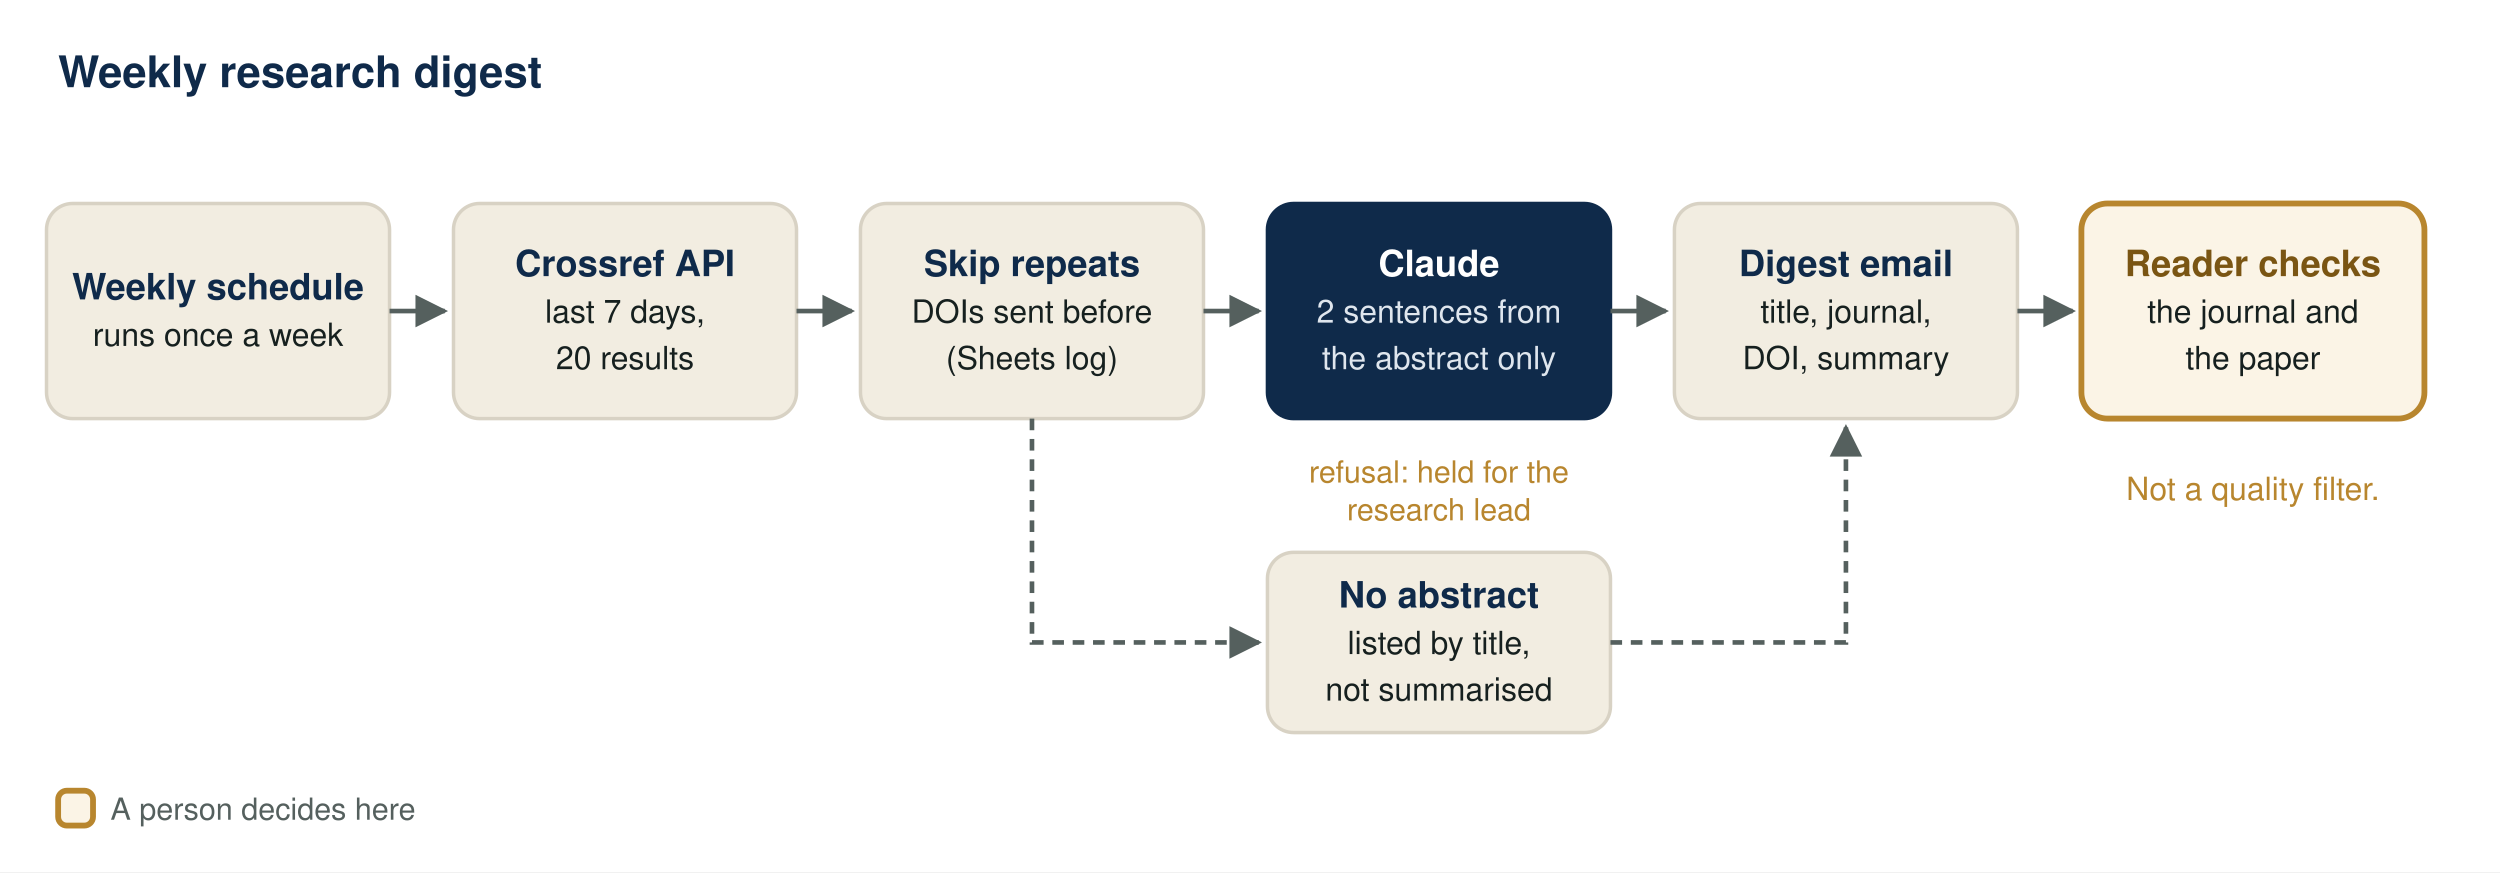
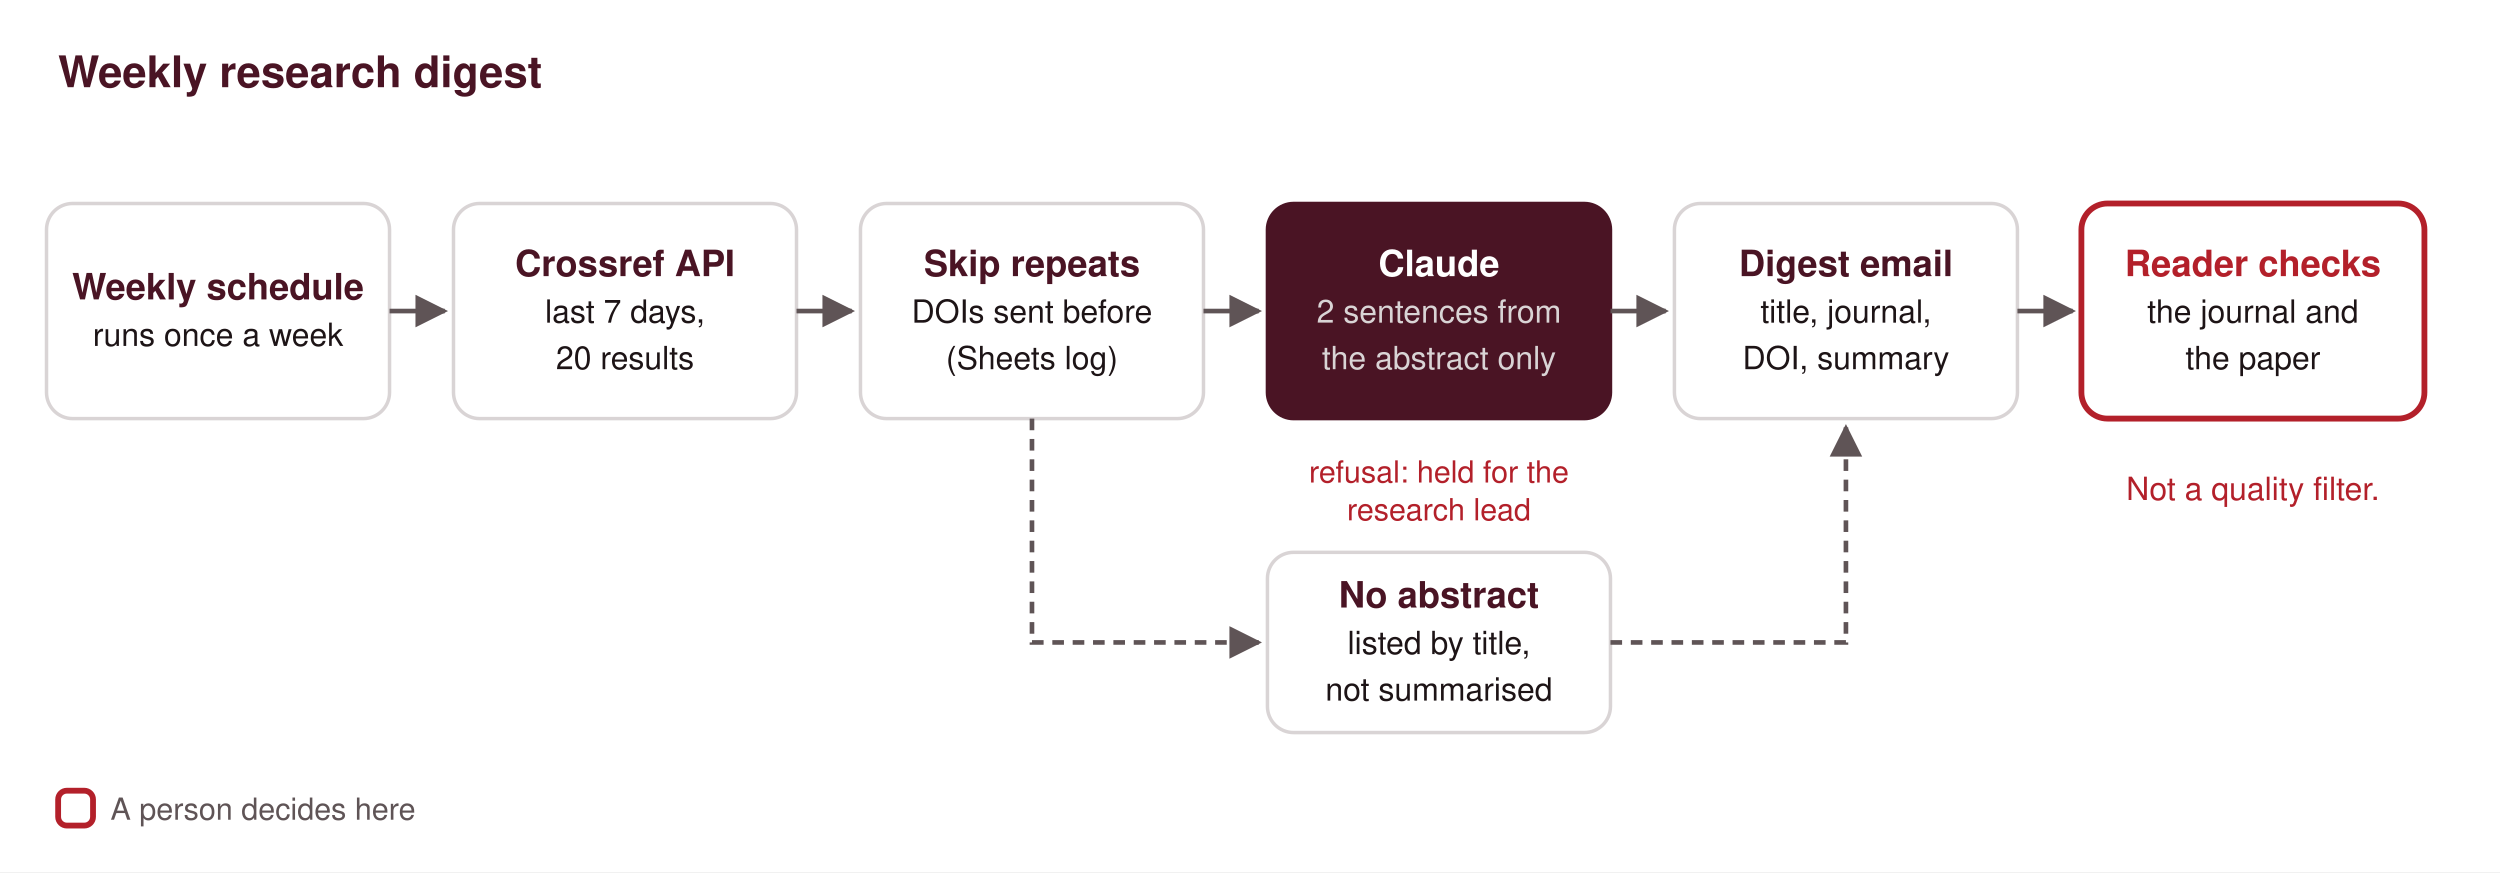
<svg xmlns="http://www.w3.org/2000/svg" viewBox="0 0 860 300" width="860" height="300" font-family="Segoe UI, Helvetica, Arial, sans-serif" role="img" aria-label="Weekly research digest">
  <defs>
    <marker id="a" viewBox="0 0 10 10" refX="9" refY="5" markerWidth="7" markerHeight="7" orient="auto-start-reverse">
-       <path d="M0,0 L10,5 L0,10 z" fill="#55605e" />
+       <path d="M0,0 L10,5 L0,10 z" fill="#5f5456" />
    </marker>
  </defs>
  <rect width="860" height="300" fill="#ffffff" />
-   <text x="20" y="30" font-size="15" font-weight="700" fill="#0f2a4a">Weekly research digest</text>
-   <rect x="16" y="70" width="118" height="74" rx="9" fill="#f2ede1" stroke="#d8d2c4" stroke-width="1.2" />
-   <text x="75.0" y="103.0" text-anchor="middle" font-size="12.5" font-weight="700" fill="#0f2a4a">Weekly schedule</text>
-   <text x="75.0" y="119.0" text-anchor="middle" font-size="11" fill="#16201f">runs once a week</text>
-   <rect x="156" y="70" width="118" height="74" rx="9" fill="#f2ede1" stroke="#d8d2c4" stroke-width="1.2" />
-   <text x="215.0" y="95.0" text-anchor="middle" font-size="12.5" font-weight="700" fill="#0f2a4a">Crossref API</text>
-   <text x="215.0" y="111.0" text-anchor="middle" font-size="11" fill="#16201f">last 7 days,</text>
-   <text x="215.0" y="127.0" text-anchor="middle" font-size="11" fill="#16201f">20 results</text>
-   <rect x="296" y="70" width="118" height="74" rx="9" fill="#f2ede1" stroke="#d8d2c4" stroke-width="1.2" />
-   <text x="355.0" y="95.0" text-anchor="middle" font-size="12.5" font-weight="700" fill="#0f2a4a">Skip repeats</text>
-   <text x="355.0" y="111.0" text-anchor="middle" font-size="11" fill="#16201f">DOIs sent before</text>
-   <text x="355.0" y="127.0" text-anchor="middle" font-size="11" fill="#16201f">(Sheets log)</text>
-   <rect x="436" y="70" width="118" height="74" rx="9" fill="#0f2a4a" stroke="#0f2a4a" stroke-width="1.2" />
+   <text x="20" y="30" font-size="15" font-weight="700" fill="#4a1424">Weekly research digest</text>
+   <rect x="16" y="70" width="118" height="74" rx="9" fill="#ffffff" stroke="#d9d4d5" stroke-width="1.2" />
+   <text x="75.0" y="103.0" text-anchor="middle" font-size="12.5" font-weight="700" fill="#4a1424">Weekly schedule</text>
+   <text x="75.0" y="119.0" text-anchor="middle" font-size="11" fill="#1d1416">runs once a week</text>
+   <rect x="156" y="70" width="118" height="74" rx="9" fill="#ffffff" stroke="#d9d4d5" stroke-width="1.2" />
+   <text x="215.0" y="95.0" text-anchor="middle" font-size="12.5" font-weight="700" fill="#4a1424">Crossref API</text>
+   <text x="215.0" y="111.0" text-anchor="middle" font-size="11" fill="#1d1416">last 7 days,</text>
+   <text x="215.0" y="127.0" text-anchor="middle" font-size="11" fill="#1d1416">20 results</text>
+   <rect x="296" y="70" width="118" height="74" rx="9" fill="#ffffff" stroke="#d9d4d5" stroke-width="1.2" />
+   <text x="355.0" y="95.0" text-anchor="middle" font-size="12.5" font-weight="700" fill="#4a1424">Skip repeats</text>
+   <text x="355.0" y="111.0" text-anchor="middle" font-size="11" fill="#1d1416">DOIs sent before</text>
+   <text x="355.0" y="127.0" text-anchor="middle" font-size="11" fill="#1d1416">(Sheets log)</text>
+   <rect x="436" y="70" width="118" height="74" rx="9" fill="#4a1424" stroke="#4a1424" stroke-width="1.2" />
  <text x="495.0" y="95.0" text-anchor="middle" font-size="12.5" font-weight="700" fill="#ffffff">Claude</text>
-   <text x="495.0" y="111.0" text-anchor="middle" font-size="11" fill="#dfe6ee">2 sentences from</text>
-   <text x="495.0" y="127.0" text-anchor="middle" font-size="11" fill="#dfe6ee">the abstract only</text>
-   <rect x="576" y="70" width="118" height="74" rx="9" fill="#f2ede1" stroke="#d8d2c4" stroke-width="1.2" />
-   <text x="635.0" y="95.0" text-anchor="middle" font-size="12.5" font-weight="700" fill="#0f2a4a">Digest email</text>
-   <text x="635.0" y="111.0" text-anchor="middle" font-size="11" fill="#16201f">title, journal,</text>
-   <text x="635.0" y="127.0" text-anchor="middle" font-size="11" fill="#16201f">DOI, summary</text>
-   <rect x="716" y="70" width="118" height="74" rx="9" fill="#fbf4e6" stroke="#b8862e" stroke-width="2" />
-   <text x="775.0" y="95.0" text-anchor="middle" font-size="12.5" font-weight="700" fill="#7a5513">Reader checks</text>
-   <text x="775.0" y="111.0" text-anchor="middle" font-size="11" fill="#16201f">the journal and</text>
-   <text x="775.0" y="127.0" text-anchor="middle" font-size="11" fill="#16201f">the paper</text>
-   <line x1="134" y1="107.0" x2="153" y2="107.0" stroke="#55605e" stroke-width="1.6" marker-end="url(#a)" />
-   <line x1="274" y1="107.0" x2="293" y2="107.0" stroke="#55605e" stroke-width="1.6" marker-end="url(#a)" />
-   <line x1="414" y1="107.0" x2="433" y2="107.0" stroke="#55605e" stroke-width="1.6" marker-end="url(#a)" />
-   <line x1="554" y1="107.0" x2="573" y2="107.0" stroke="#55605e" stroke-width="1.6" marker-end="url(#a)" />
-   <line x1="694" y1="107.0" x2="713" y2="107.0" stroke="#55605e" stroke-width="1.6" marker-end="url(#a)" />
-   <rect x="436" y="190" width="118" height="62" rx="9" fill="#f2ede1" stroke="#d8d2c4" stroke-width="1.2" />
-   <text x="495.0" y="209.0" text-anchor="middle" font-size="12.5" font-weight="700" fill="#0f2a4a">No abstract</text>
-   <text x="495.0" y="225.0" text-anchor="middle" font-size="11" fill="#16201f">listed by title,</text>
-   <text x="495.0" y="241.0" text-anchor="middle" font-size="11" fill="#16201f">not summarised</text>
-   <path d="M355.0,144 L355.0,221 L433,221" fill="none" stroke="#55605e" stroke-width="1.6" marker-end="url(#a)" stroke-dasharray="4 3" />
-   <path d="M554,221 L635.0,221 L635.0,147" fill="none" stroke="#55605e" stroke-width="1.6" marker-end="url(#a)" stroke-dasharray="4 3" />
-   <text x="495.0" y="166" text-anchor="middle" font-size="10.5" fill="#b8862e">refusal: held for the</text>
-   <text x="495.0" y="179" text-anchor="middle" font-size="10.5" fill="#b8862e">research lead</text>
-   <text x="775.0" y="172" text-anchor="middle" font-size="11" fill="#b8862e">Not a quality filter.</text>
-   <rect x="20" y="272" width="12" height="12" rx="3" fill="#fbf4e6" stroke="#b8862e" stroke-width="2" />
-   <text x="38" y="282" text-anchor="start" font-size="10.5" fill="#55605e">A person decides here</text>
+   <text x="495.0" y="111.0" text-anchor="middle" font-size="11" fill="#d9d4d5">2 sentences from</text>
+   <text x="495.0" y="127.0" text-anchor="middle" font-size="11" fill="#d9d4d5">the abstract only</text>
+   <rect x="576" y="70" width="118" height="74" rx="9" fill="#ffffff" stroke="#d9d4d5" stroke-width="1.2" />
+   <text x="635.0" y="95.0" text-anchor="middle" font-size="12.5" font-weight="700" fill="#4a1424">Digest email</text>
+   <text x="635.0" y="111.0" text-anchor="middle" font-size="11" fill="#1d1416">title, journal,</text>
+   <text x="635.0" y="127.0" text-anchor="middle" font-size="11" fill="#1d1416">DOI, summary</text>
+   <rect x="716" y="70" width="118" height="74" rx="9" fill="#ffffff" stroke="#b3202a" stroke-width="2" />
+   <text x="775.0" y="95.0" text-anchor="middle" font-size="12.5" font-weight="700" fill="#b3202a">Reader checks</text>
+   <text x="775.0" y="111.0" text-anchor="middle" font-size="11" fill="#1d1416">the journal and</text>
+   <text x="775.0" y="127.0" text-anchor="middle" font-size="11" fill="#1d1416">the paper</text>
+   <line x1="134" y1="107.0" x2="153" y2="107.0" stroke="#5f5456" stroke-width="1.6" marker-end="url(#a)" />
+   <line x1="274" y1="107.0" x2="293" y2="107.0" stroke="#5f5456" stroke-width="1.6" marker-end="url(#a)" />
+   <line x1="414" y1="107.0" x2="433" y2="107.0" stroke="#5f5456" stroke-width="1.6" marker-end="url(#a)" />
+   <line x1="554" y1="107.0" x2="573" y2="107.0" stroke="#5f5456" stroke-width="1.6" marker-end="url(#a)" />
+   <line x1="694" y1="107.0" x2="713" y2="107.0" stroke="#5f5456" stroke-width="1.6" marker-end="url(#a)" />
+   <rect x="436" y="190" width="118" height="62" rx="9" fill="#ffffff" stroke="#d9d4d5" stroke-width="1.2" />
+   <text x="495.0" y="209.0" text-anchor="middle" font-size="12.5" font-weight="700" fill="#4a1424">No abstract</text>
+   <text x="495.0" y="225.0" text-anchor="middle" font-size="11" fill="#1d1416">listed by title,</text>
+   <text x="495.0" y="241.0" text-anchor="middle" font-size="11" fill="#1d1416">not summarised</text>
+   <path d="M355.0,144 L355.0,221 L433,221" fill="none" stroke="#5f5456" stroke-width="1.6" marker-end="url(#a)" stroke-dasharray="4 3" />
+   <path d="M554,221 L635.0,221 L635.0,147" fill="none" stroke="#5f5456" stroke-width="1.6" marker-end="url(#a)" stroke-dasharray="4 3" />
+   <text x="495.0" y="166" text-anchor="middle" font-size="10.5" fill="#b3202a">refusal: held for the</text>
+   <text x="495.0" y="179" text-anchor="middle" font-size="10.5" fill="#b3202a">research lead</text>
+   <text x="775.0" y="172" text-anchor="middle" font-size="11" fill="#b3202a">Not a quality filter.</text>
+   <rect x="20" y="272" width="12" height="12" rx="3" fill="#ffffff" stroke="#b3202a" stroke-width="2" />
+   <text x="38" y="282" text-anchor="start" font-size="10.5" fill="#5f5456">A person decides here</text>
</svg>
